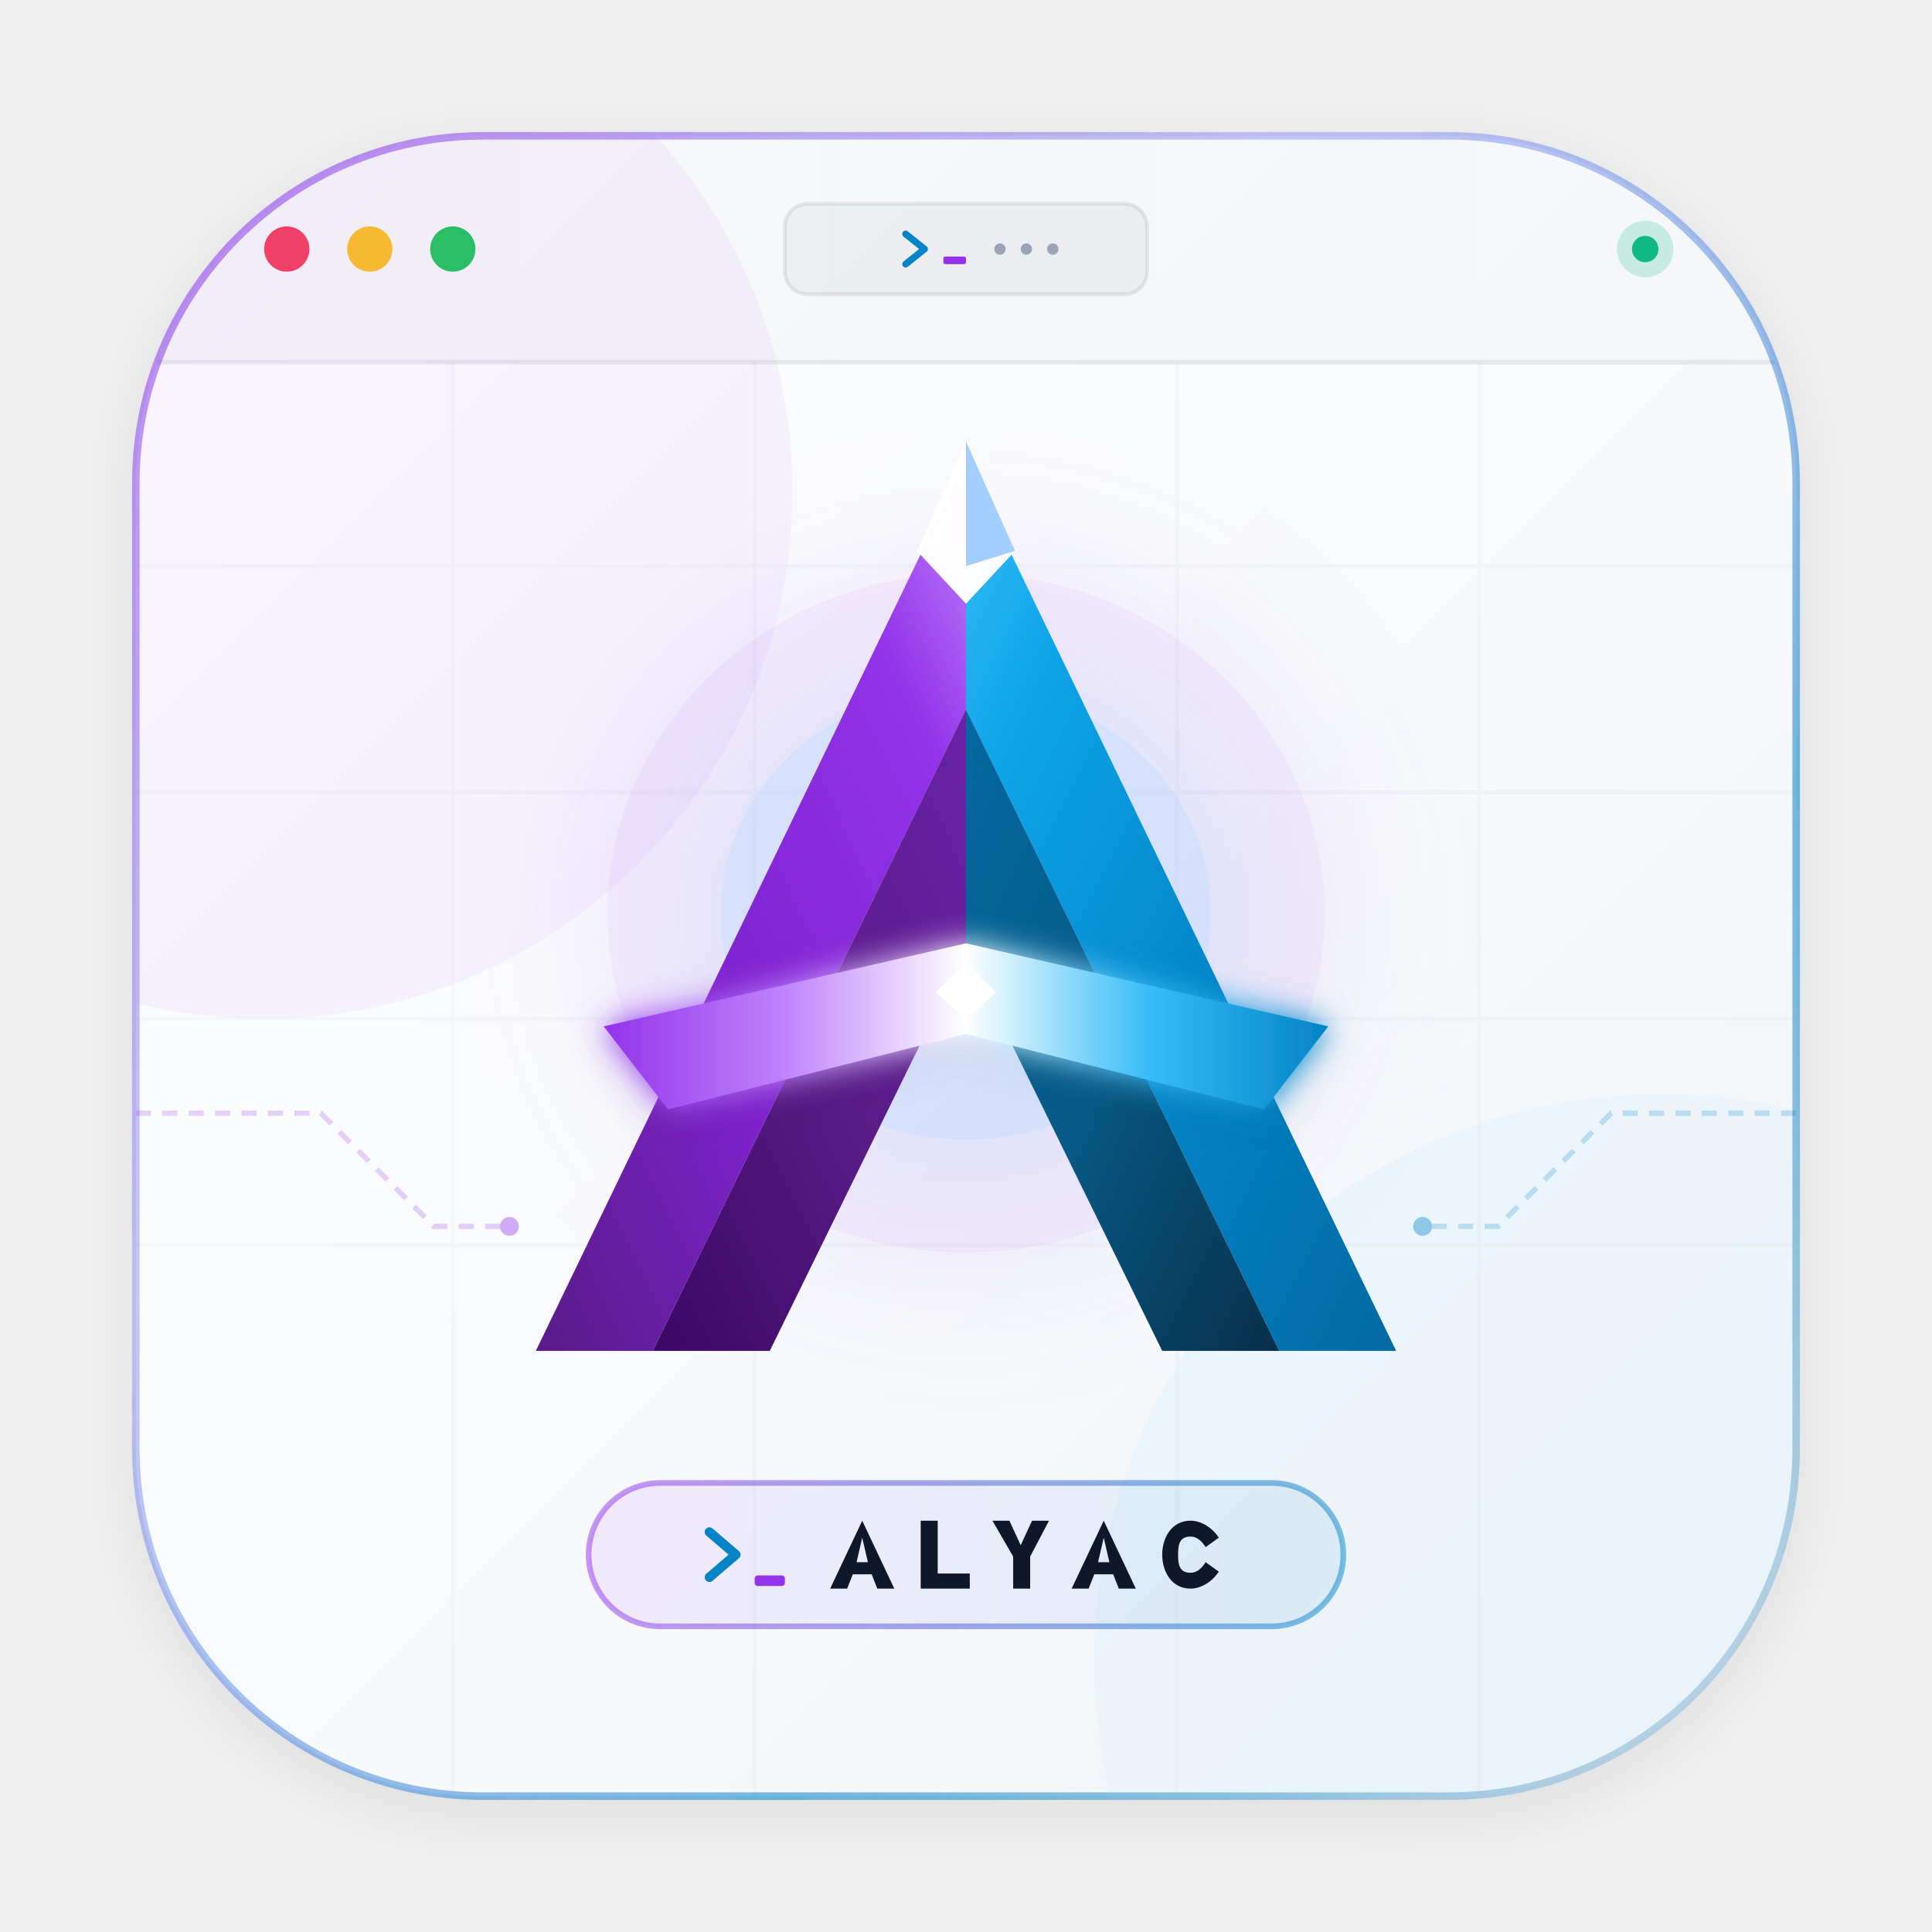
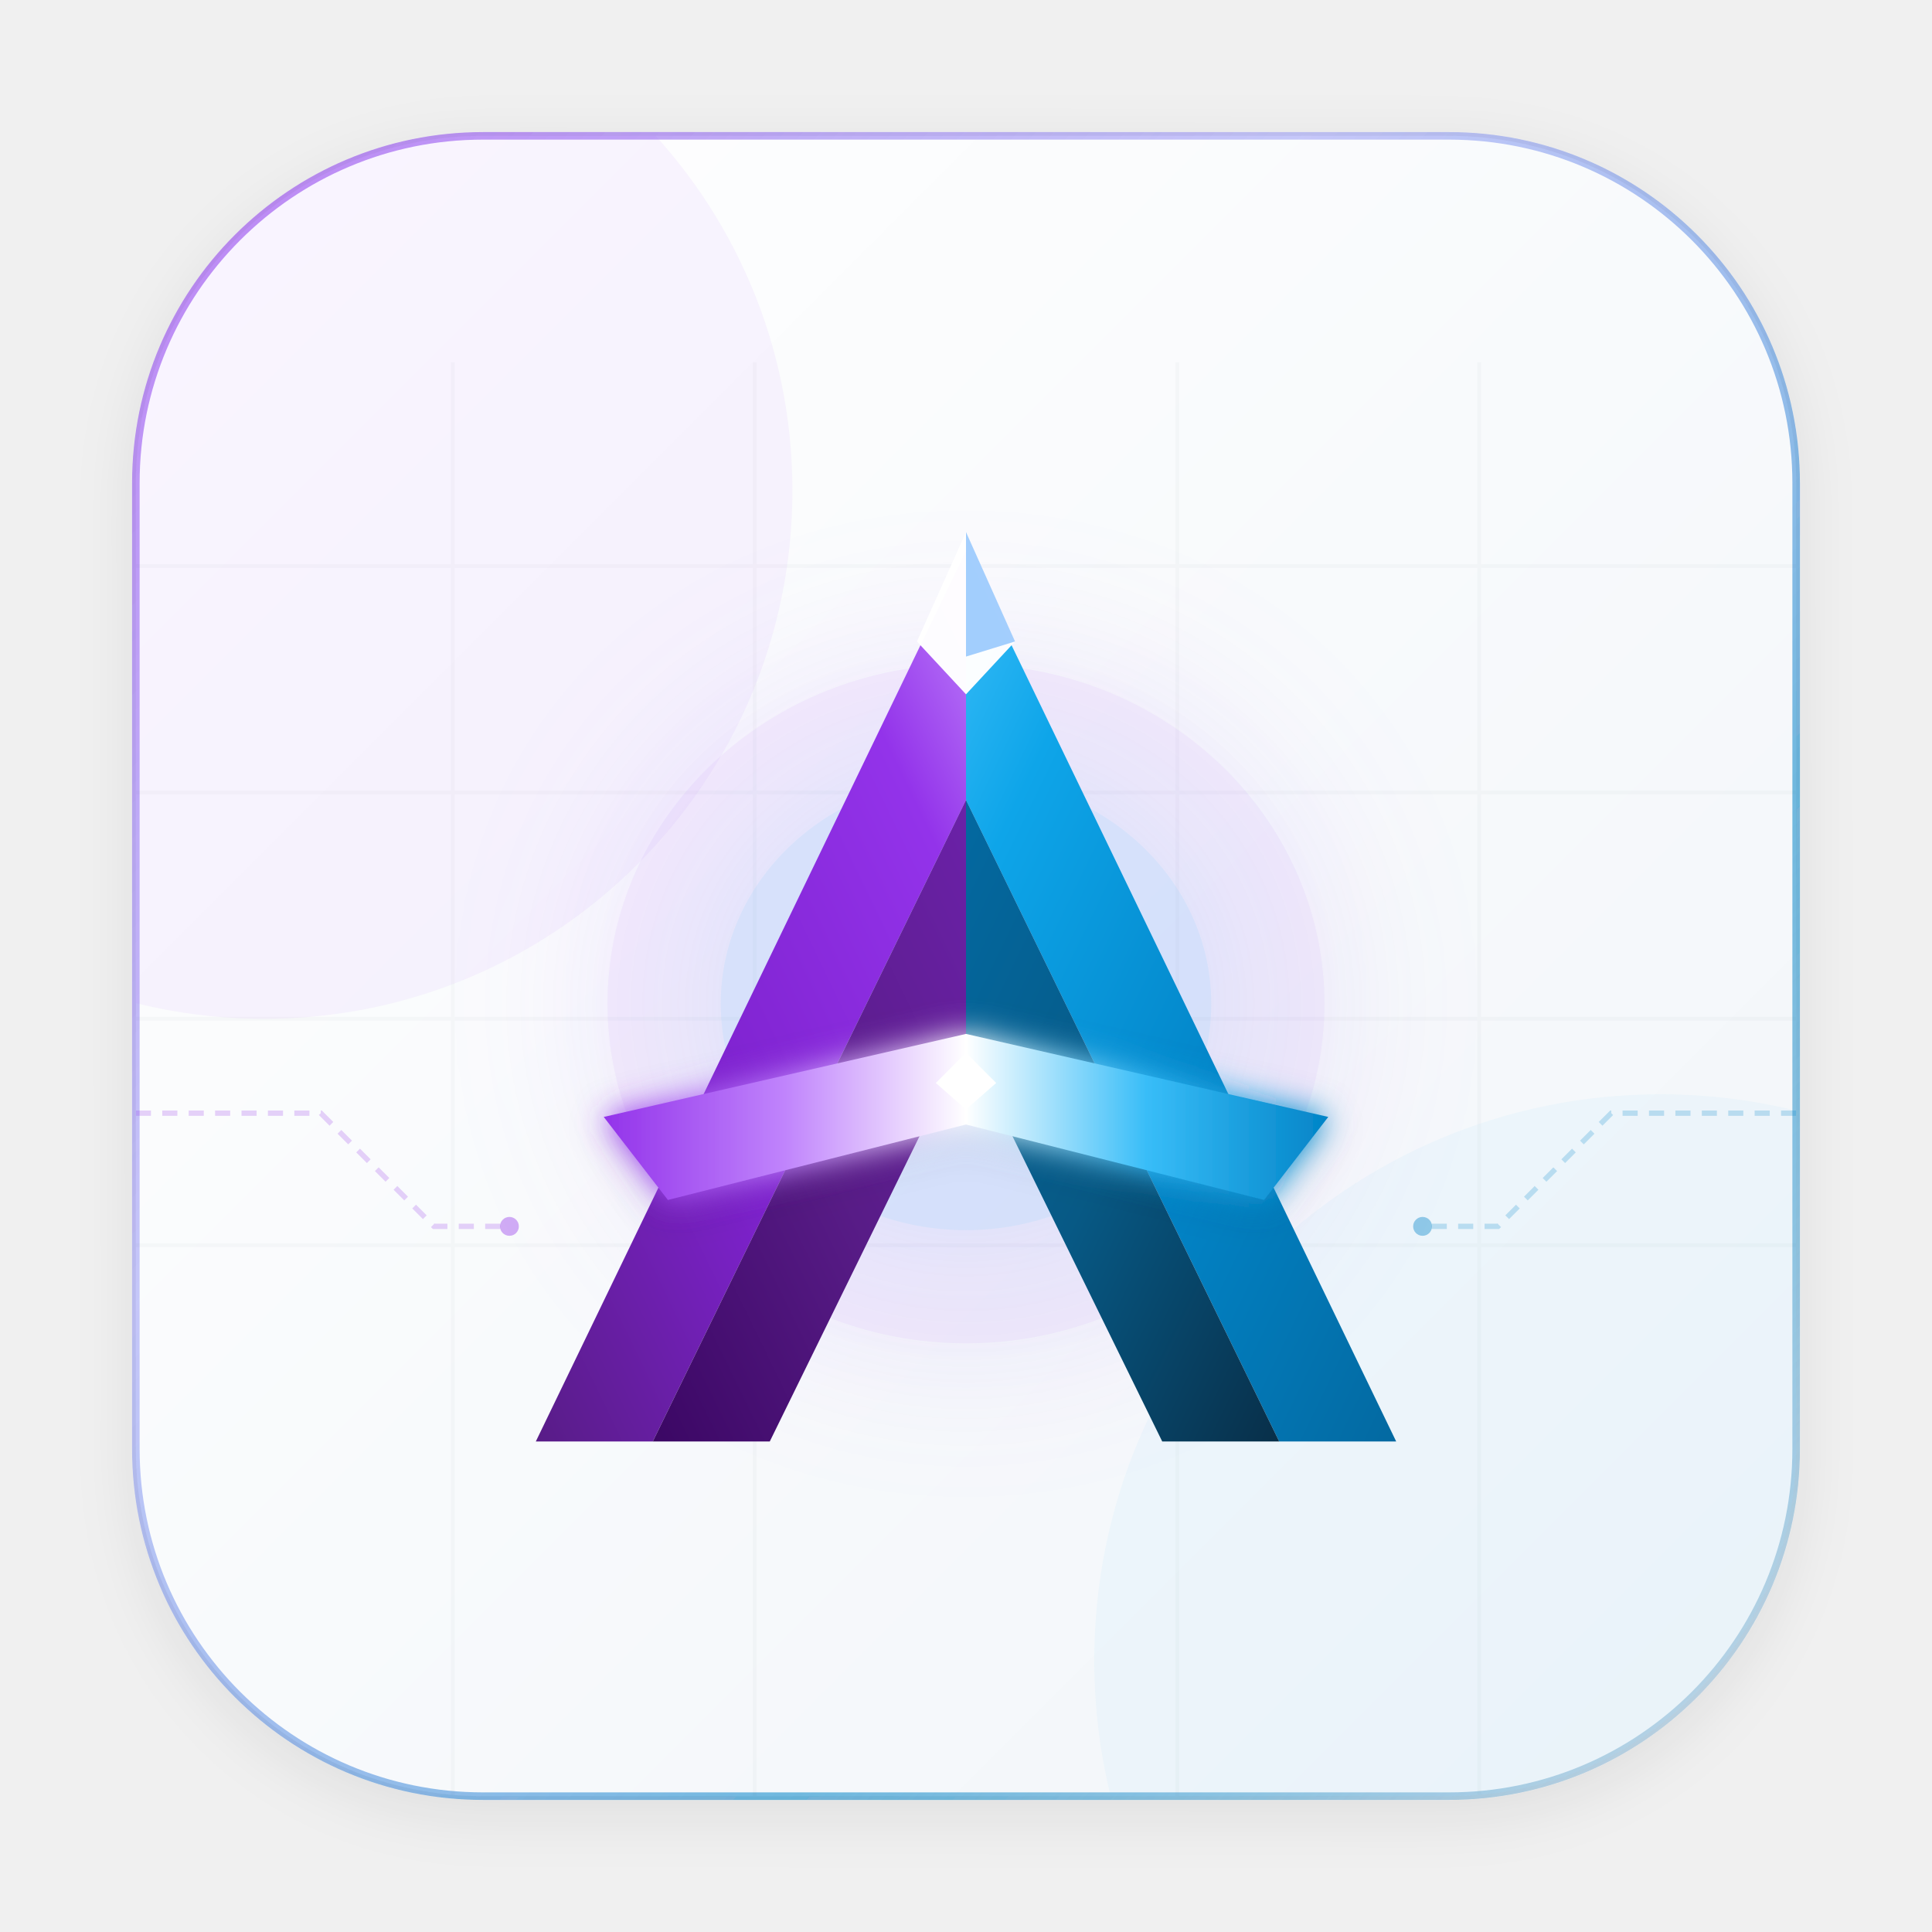
<svg xmlns="http://www.w3.org/2000/svg" viewBox="0 0 512 512" width="512" height="512">
  <defs>
    <linearGradient id="chassis-surface-light" x1="0%" y1="0%" x2="100%" y2="100%">
      <stop offset="0%" stop-color="#ffffff" />
      <stop offset="50%" stop-color="#f8fafc" />
      <stop offset="100%" stop-color="#f1f5f9" />
    </linearGradient>
    <linearGradient id="chassis-stroke-light" x1="0%" y1="0%" x2="100%" y2="100%">
      <stop offset="0%" stop-color="#9333ea" stop-opacity="0.6" />
      <stop offset="35%" stop-color="#6366f1" stop-opacity="0.35" />
      <stop offset="70%" stop-color="#0284c7" stop-opacity="0.55" />
      <stop offset="100%" stop-color="#cbd5e1" stop-opacity="0.8" />
-     </linearGradient>
-     <linearGradient id="header-surface-light" x1="0%" y1="0%" x2="100%" y2="0%">
-       <stop offset="0%" stop-color="rgba(15, 23, 42, 0.03)" />
-       <stop offset="100%" stop-color="rgba(15, 23, 42, 0.01)" />
    </linearGradient>
    <linearGradient id="left-outer-light" x1="0%" y1="100%" x2="100%" y2="0%">
      <stop offset="0%" stop-color="#581c87" />
      <stop offset="40%" stop-color="#7e22ce" />
      <stop offset="80%" stop-color="#9333ea" />
      <stop offset="100%" stop-color="#c084fc" />
    </linearGradient>
    <linearGradient id="left-inner-light" x1="0%" y1="100%" x2="100%" y2="0%">
      <stop offset="0%" stop-color="#3b0764" />
      <stop offset="50%" stop-color="#581c87" />
      <stop offset="100%" stop-color="#6b21a8" />
    </linearGradient>
    <linearGradient id="right-outer-light" x1="100%" y1="100%" x2="0%" y2="0%">
      <stop offset="0%" stop-color="#0369a1" />
      <stop offset="40%" stop-color="#0284c7" />
      <stop offset="80%" stop-color="#0ea5e9" />
      <stop offset="100%" stop-color="#38bdf8" />
    </linearGradient>
    <linearGradient id="right-inner-light" x1="100%" y1="100%" x2="0%" y2="0%">
      <stop offset="0%" stop-color="#082f49" />
      <stop offset="50%" stop-color="#075985" />
      <stop offset="100%" stop-color="#0369a1" />
    </linearGradient>
    <linearGradient id="neon-beam-light" x1="0%" y1="50%" x2="100%" y2="50%">
      <stop offset="0%" stop-color="#9333ea" />
      <stop offset="25%" stop-color="#c084fc" />
      <stop offset="50%" stop-color="#ffffff" />
      <stop offset="75%" stop-color="#38bdf8" />
      <stop offset="100%" stop-color="#0284c7" />
    </linearGradient>
-     <linearGradient id="cli-chip-bg-light" x1="0%" y1="0%" x2="100%" y2="0%">
-       <stop offset="0%" stop-color="rgba(147, 51, 234, 0.08)" />
-       <stop offset="100%" stop-color="rgba(2, 132, 199, 0.08)" />
-     </linearGradient>
-     <linearGradient id="cli-chip-border-light" x1="0%" y1="0%" x2="100%" y2="0%">
-       <stop offset="0%" stop-color="#9333ea" stop-opacity="0.5" />
-       <stop offset="100%" stop-color="#0284c7" stop-opacity="0.5" />
-     </linearGradient>
    <filter id="chassis-shadow-light" x="-20%" y="-20%" width="140%" height="140%">
      <feDropShadow dx="0" dy="20" stdDeviation="24" flood-color="#0f172a" flood-opacity="0.14" />
      <feDropShadow dx="0" dy="4" stdDeviation="8" flood-color="#0f172a" flood-opacity="0.08" />
    </filter>
    <filter id="prism-ambient-light" x="-40%" y="-40%" width="180%" height="180%">
      <feGaussianBlur stdDeviation="22" result="blur" />
      <feMerge>
        <feMergeNode in="blur" />
        <feMergeNode in="SourceGraphic" />
      </feMerge>
    </filter>
    <filter id="beam-glow-light" x="-40%" y="-40%" width="180%" height="180%">
      <feDropShadow dx="0" dy="2" stdDeviation="4" flood-color="#0f172a" flood-opacity="0.22" />
      <feGaussianBlur stdDeviation="4" result="blur" />
      <feMerge>
        <feMergeNode in="blur" />
        <feMergeNode in="SourceGraphic" />
      </feMerge>
    </filter>
    <clipPath id="chassis-clip-light">
      <rect x="36" y="36" width="440" height="440" rx="92" />
    </clipPath>
  </defs>
  <g filter="url(#chassis-shadow-light)">
    <rect x="36" y="36" width="440" height="440" rx="92" fill="url(#chassis-surface-light)" stroke="url(#chassis-stroke-light)" stroke-width="2" />
  </g>
  <g clip-path="url(#chassis-clip-light)">
-     <rect x="36" y="36" width="440" height="60" fill="url(#header-surface-light)" />
-     <line x1="36" y1="96" x2="476" y2="96" stroke="rgba(15, 23, 42, 0.08)" stroke-width="1.2" />
-     <circle cx="76" cy="66" r="6" fill="#f43f5e" />
-     <circle cx="98" cy="66" r="6" fill="#fbbf24" />
-     <circle cx="120" cy="66" r="6" fill="#22c55e" />
-     <g transform="translate(256, 66)">
-       <rect x="-48" y="-12" width="96" height="24" rx="6" fill="rgba(15, 23, 42, 0.04)" stroke="rgba(15, 23, 42, 0.08)" stroke-width="1" />
-       <path d="M -16 -4 L -11 0 L -16 4" fill="none" stroke="#0284c7" stroke-width="1.8" stroke-linecap="round" stroke-linejoin="round" />
-       <rect x="-6" y="2" width="6" height="2" rx="0.5" fill="#9333ea" />
-       <circle cx="9" cy="0" r="1.5" fill="#64748b" opacity="0.6" />
-       <circle cx="16" cy="0" r="1.5" fill="#64748b" opacity="0.6" />
-       <circle cx="23" cy="0" r="1.5" fill="#64748b" opacity="0.6" />
-     </g>
-     <circle cx="436" cy="66" r="3.5" fill="#10b981" />
-     <circle cx="436" cy="66" r="7.5" fill="#10b981" opacity="0.2" />
    <g opacity="0.035" stroke="#475569" stroke-width="1">
      <line x1="36" y1="150" x2="476" y2="150" />
      <line x1="36" y1="210" x2="476" y2="210" />
      <line x1="36" y1="270" x2="476" y2="270" />
      <line x1="36" y1="330" x2="476" y2="330" />
      <line x1="120" y1="96" x2="120" y2="476" />
      <line x1="200" y1="96" x2="200" y2="476" />
      <line x1="312" y1="96" x2="312" y2="476" />
      <line x1="392" y1="96" x2="392" y2="476" />
    </g>
    <circle cx="70" cy="130" r="140" fill="#a855f7" opacity="0.06" />
    <circle cx="440" cy="440" r="150" fill="#38bdf8" opacity="0.05" />
    <path d="M 36 295 H 85 L 115 325 H 135" stroke="#9333ea" stroke-width="1.4" opacity="0.22" fill="none" stroke-dasharray="4 3" />
    <circle cx="135" cy="325" r="2.5" fill="#9333ea" opacity="0.4" />
    <path d="M 476 295 H 427 L 397 325 H 377" stroke="#0284c7" stroke-width="1.4" opacity="0.22" fill="none" stroke-dasharray="4 3" />
    <circle cx="377" cy="325" r="2.5" fill="#0284c7" opacity="0.4" />
  </g>
-   <g transform="translate(0, 16)">
+   <g transform="translate(0, 40)">
    <ellipse cx="256" cy="226" rx="95" ry="90" fill="#a855f7" opacity="0.12" filter="url(#prism-ambient-light)" />
    <ellipse cx="256" cy="226" rx="65" ry="60" fill="#38bdf8" opacity="0.14" filter="url(#prism-ambient-light)" />
    <g id="alya-prism">
      <polygon points="256,106 142,342 173,342 256,172" fill="url(#left-outer-light)" />
      <polygon points="256,172 173,342 204,342 256,236" fill="url(#left-inner-light)" />
      <polygon points="256,106 370,342 339,342 256,172" fill="url(#right-outer-light)" />
      <polygon points="256,172 339,342 308,342 256,236" fill="url(#right-inner-light)" />
      <g filter="url(#beam-glow-light)">
        <polygon points="160,256 256,234 352,256 335,278 256,258 177,278" fill="url(#neon-beam-light)" />
        <polygon points="256,239 264,247 256,254 248,247" fill="#ffffff" />
      </g>
      <polygon points="256,101 269,130 256,144 243,130" fill="#ffffff" opacity="0.98" />
      <polygon points="256,101 269,130 256,134" fill="#93c5fd" opacity="0.85" />
    </g>
  </g>
-   <g transform="translate(256, 412)">
-     <rect x="-100" y="-19" width="200" height="38" rx="19" fill="url(#cli-chip-bg-light)" stroke="url(#cli-chip-border-light)" stroke-width="1.5" />
-     <path d="M -68 -6 L -61 0 L -68 6" fill="none" stroke="#0284c7" stroke-width="2.5" stroke-linecap="round" stroke-linejoin="round" />
-     <rect x="-56" y="5.5" width="8" height="2.8" rx="0.8" fill="#9333ea" />
-     <g fill="#0f172a">
-       <path d="M -36 9 L -27.5 -9 L -19 9 L -23.5 9 L -25 5.2 L -30 5.2 L -31.5 9 Z M -27.5 -4.5 L -29 2 L -26 2 Z" />
-       <path d="M -12 -9 L -7.5 -9 L -7.5 5 L 1 5 L 1 9 L -12 9 Z" />
-       <path d="M 7 -9 L 11.5 -9 L 14.5 -2.5 L 17.5 -9 L 22 -9 L 17 0.5 L 17 9 L 12.5 9 L 12.5 0.5 Z" />
-       <path d="M 28 9 L 36.5 -9 L 45 9 L 40.5 9 L 39 5.2 L 34 5.2 L 32.5 9 Z M 36.5 -4.5 L 35 2 L 38 2 Z" />
-       <path d="M 67 -4.5 C 65 -7.5 62 -9 59.5 -9 C 54.5 -9 52 -4.5 52 0 C 52 4.5 54.5 9 59.5 9 C 62 9 65 7.5 67 4.5 L 63.5 2 C 62.5 3.6 61.2 4.8 59.5 4.8 C 56.5 4.8 56.2 2.5 56.2 0 C 56.2 -2.5 56.5 -4.8 59.5 -4.8 C 61.2 -4.8 62.5 -3.6 63.5 -2 Z" />
-     </g>
-   </g>
</svg>
